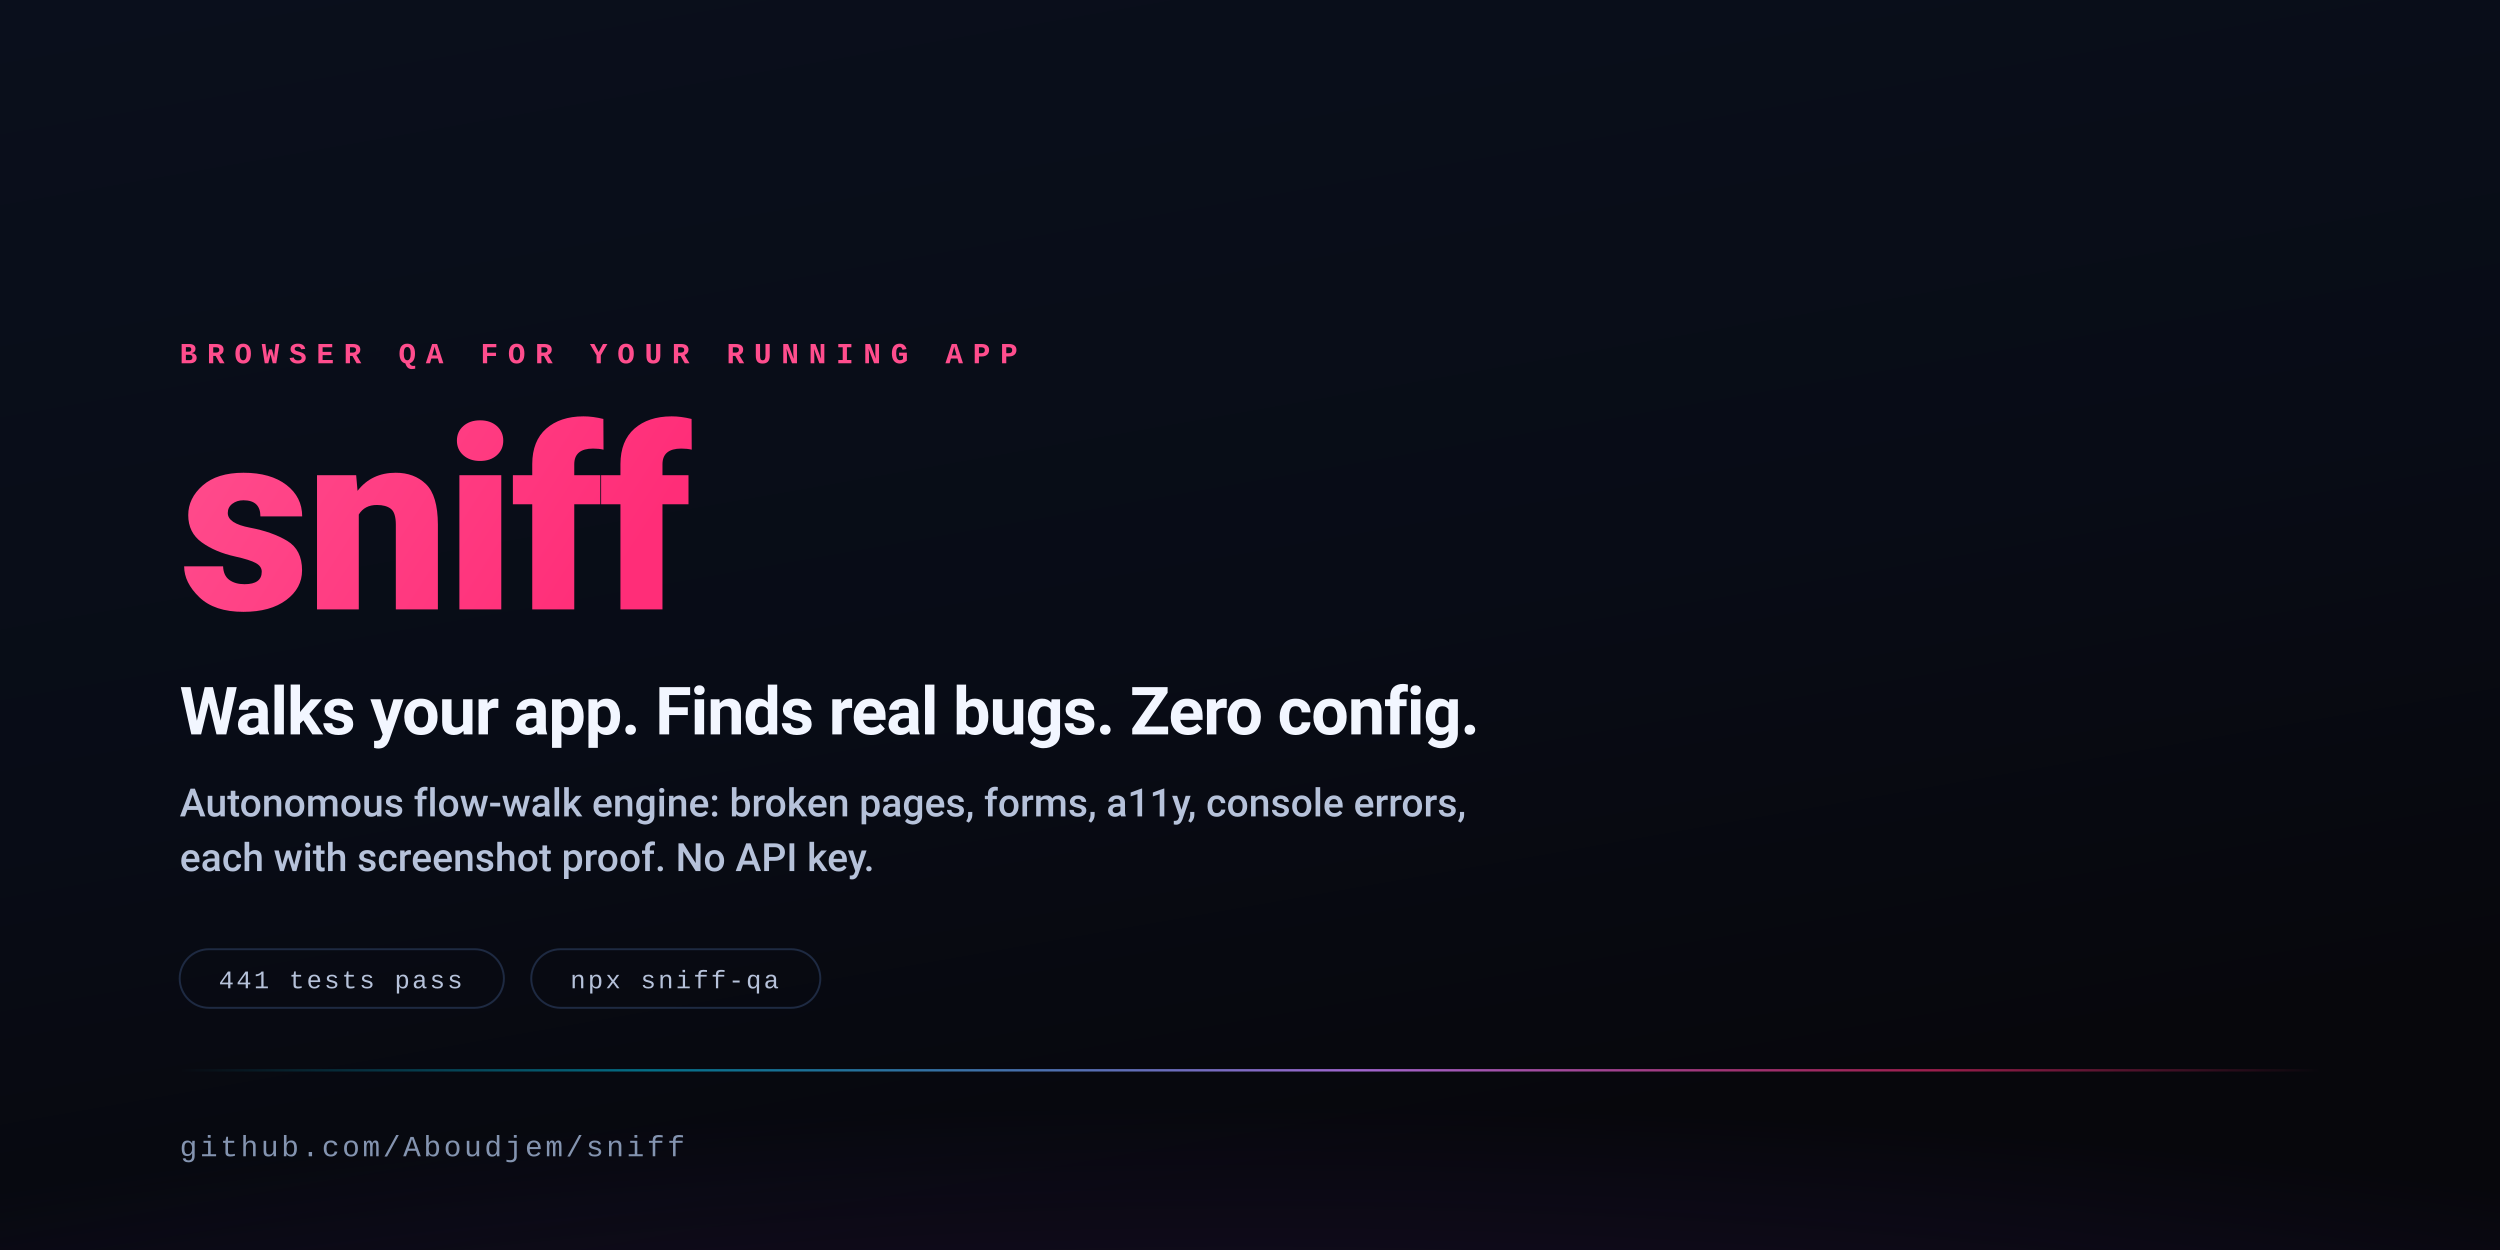
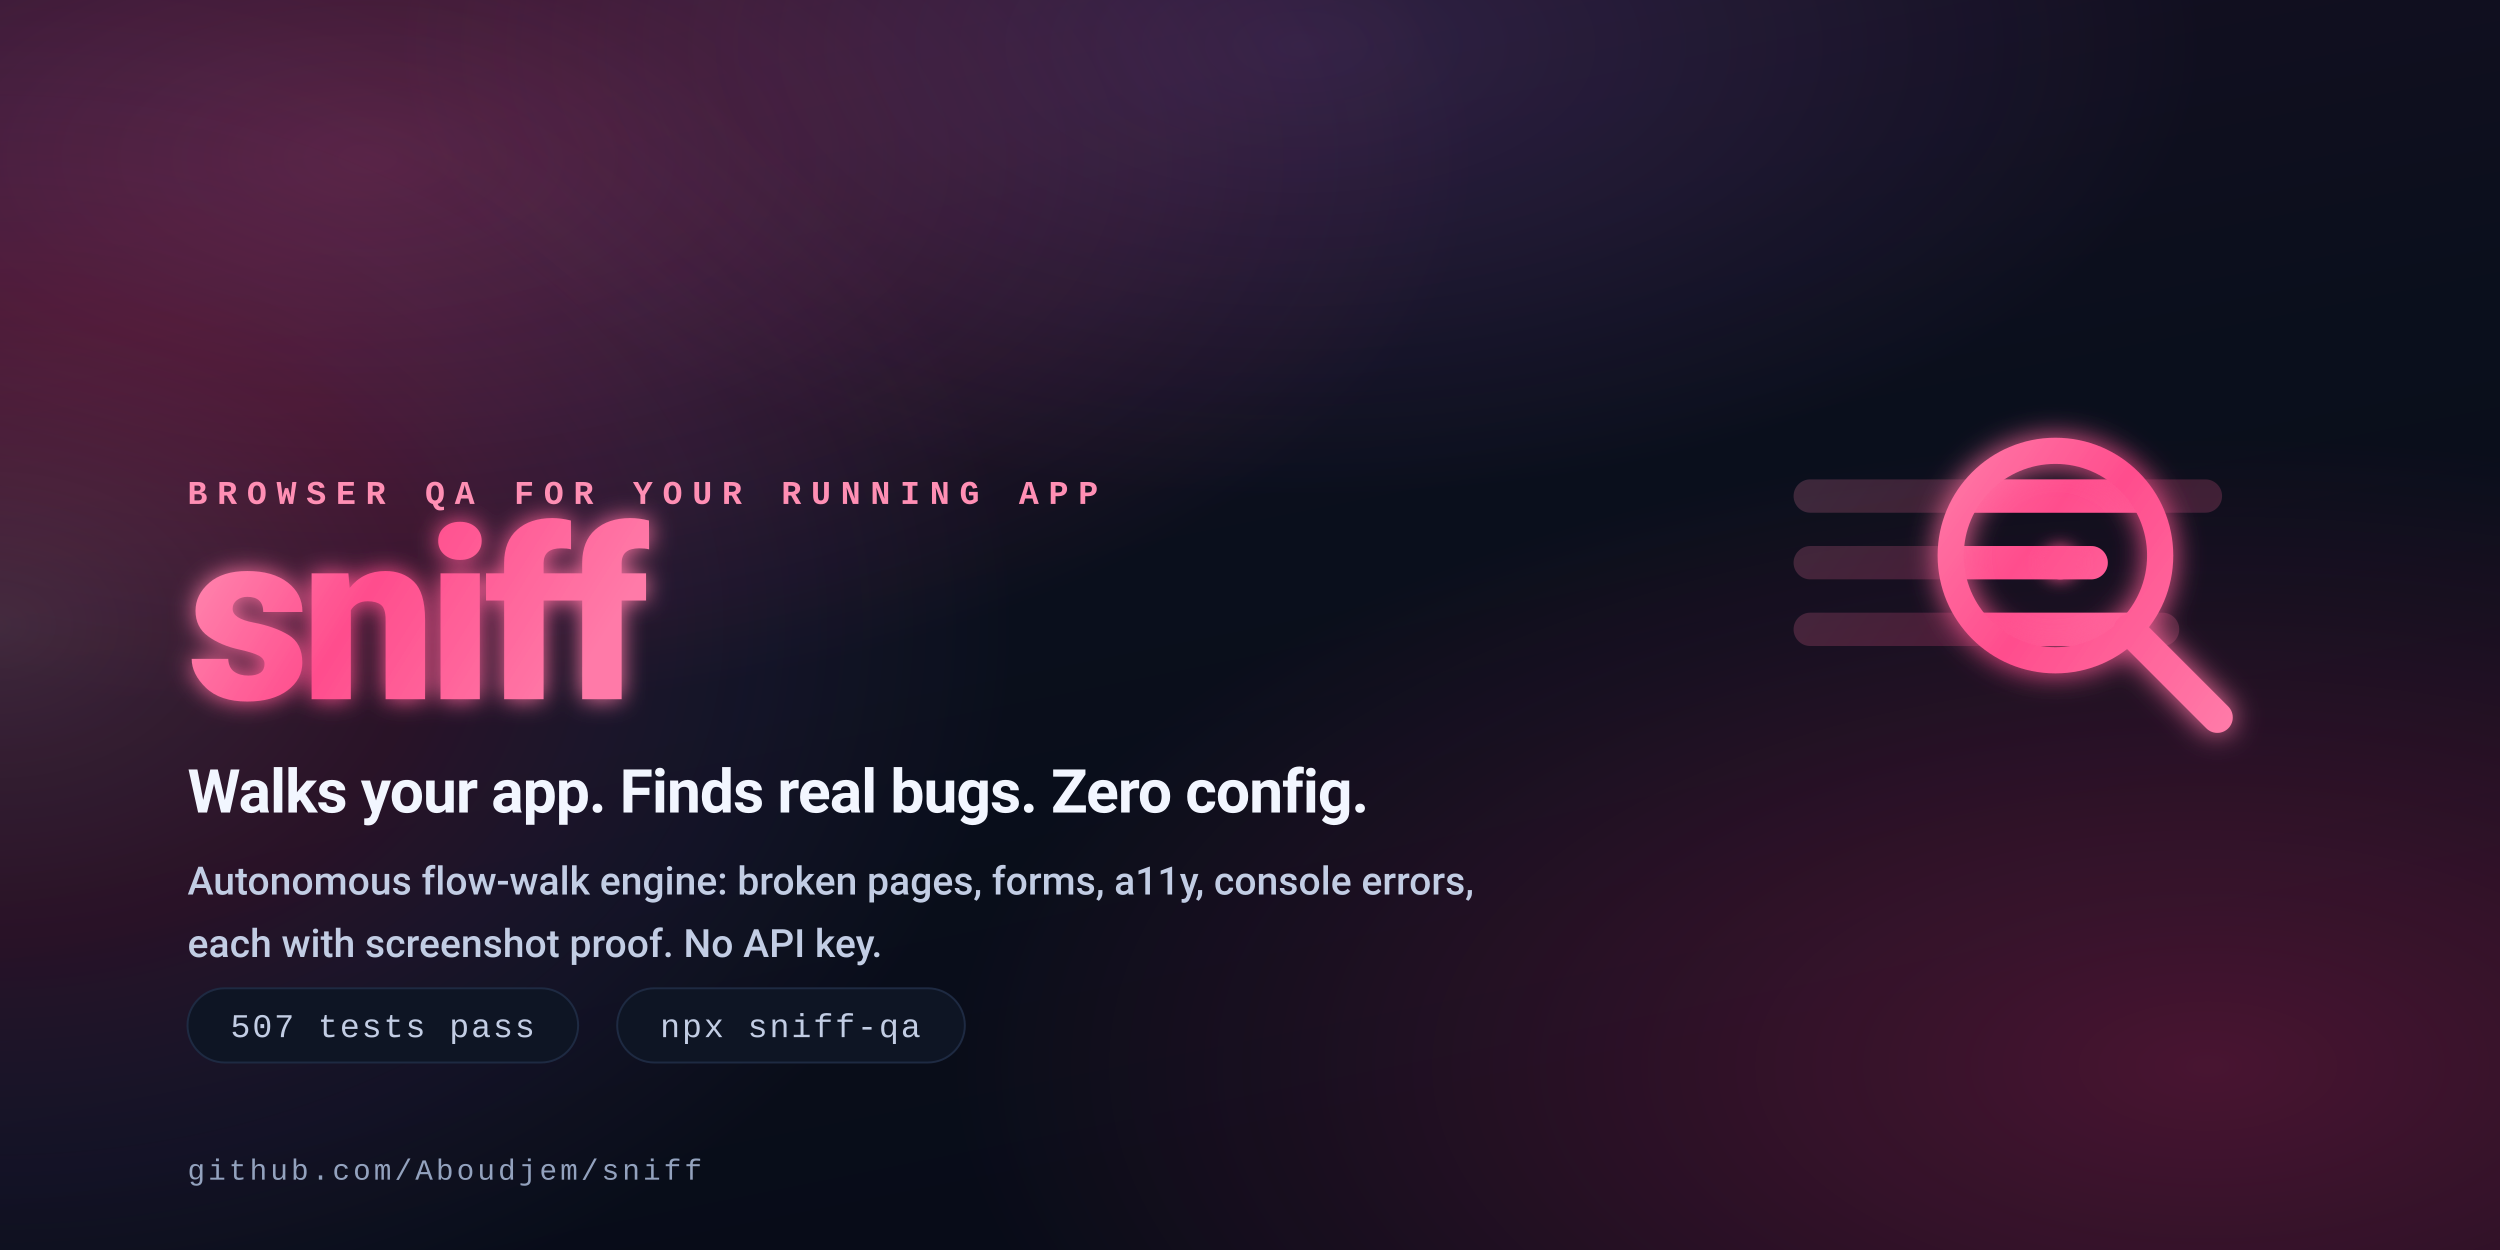
- <svg xmlns="http://www.w3.org/2000/svg" viewBox="0 0 1280 640" fill="none" role="img" aria-label="sniff: walks your app, finds real bugs, zero config">
+ <svg xmlns="http://www.w3.org/2000/svg" viewBox="0 0 1280 640" fill="none" role="img" aria-label="sniff: Walks your app. Finds real bugs. Zero config.">
  <defs>
-     <linearGradient id="ground" x1="0" y1="0" x2="0.35" y2="1">
-       <stop offset="0%" stop-color="#0A0F1C" />
-       <stop offset="60%" stop-color="#080C16" />
-       <stop offset="100%" stop-color="#07070C" />
+     <linearGradient id="sf-ground" x1="0" y1="0" x2="0.4" y2="1">
+       <stop offset="0%" stop-color="#1A1024" />
+       <stop offset="55%" stop-color="#0A0F1C" />
+       <stop offset="100%" stop-color="#080C18" />
    </linearGradient>
-     <radialGradient id="bloomg" cx="0.5" cy="1" r="0.75">
-       <stop offset="0%" stop-color="#FF2D78" stop-opacity="0.28" />
-       <stop offset="38%" stop-color="#7C3AED" stop-opacity="0.13" />
-       <stop offset="100%" stop-color="#7C3AED" stop-opacity="0" />
+     <radialGradient id="sf-bloomA" cx="0.15" cy="0.13" r="0.44">
+       <stop offset="0%" stop-color="#FF4D8D" stop-opacity="0.26" />
+       <stop offset="100%" stop-color="#FF4D8D" stop-opacity="0" />
    </radialGradient>
-     <linearGradient id="brand" x1="0" y1="0" x2="1" y2="0.25" gradientUnits="objectBoundingBox">
-       <stop offset="0%" stop-color="#FF4D8D" />
-       <stop offset="100%" stop-color="#FF2D78" />
+     <radialGradient id="sf-bloomB" cx="0.88" cy="0.85" r="0.50">
+       <stop offset="0%" stop-color="#FF2D78" stop-opacity="0.26" />
+       <stop offset="100%" stop-color="#FF2D78" stop-opacity="0" />
+     </radialGradient>
+     <radialGradient id="sf-bloomC" cx="0.52" cy="0.04" r="0.36">
+       <stop offset="0%" stop-color="#C77DFF" stop-opacity="0.16" />
+       <stop offset="100%" stop-color="#C77DFF" stop-opacity="0" />
+     </radialGradient>
+     <radialGradient id="sf-wash" cx="0.5" cy="0.5" r="0.5">
+       <stop offset="0%" stop-color="#FF8FB4" stop-opacity="0.20" />
+       <stop offset="42%" stop-color="#FF2D78" stop-opacity="0.124" />
+       <stop offset="76%" stop-color="#C77DFF" stop-opacity="0.046" />
+       <stop offset="100%" stop-color="#C77DFF" stop-opacity="0" />
+     </radialGradient>
+     <clipPath id="sf-frame">
+       <rect width="1280" height="640" />
+     </clipPath>
+     <linearGradient id="sf-ink" gradientUnits="userSpaceOnUse" x1="40" y1="88" x2="200" y2="200">
+       <stop class="sfk1" offset="0%" stop-color="#FF8FB4" />
+       <stop class="sfk2" offset="52%" stop-color="#FF4D8D" />
+       <stop class="sfk3" offset="100%" stop-color="#FF7AA8" />
    </linearGradient>
-     <linearGradient id="horizonline" gradientUnits="userSpaceOnUse" x1="92" y1="548" x2="1188" y2="548">
-       <stop offset="0%" stop-color="#00D4FF" stop-opacity="0" />
-       <stop offset="22%" stop-color="#00D4FF" stop-opacity="0.5" />
-       <stop offset="55%" stop-color="#C77DFF" stop-opacity="0.8" />
-       <stop offset="82%" stop-color="#FF2D78" stop-opacity="0.6" />
-       <stop offset="100%" stop-color="#FF2D78" stop-opacity="0" />
+     <filter id="sf-glow" x="-45%" y="-45%" width="190%" height="190%">
+       <feGaussianBlur stdDeviation="6.0" result="b" />
+       <feMerge>
+         <feMergeNode in="b" />
+         <feMergeNode in="SourceGraphic" />
+       </feMerge>
+     </filter>
+     <filter id="sf-glow-sm" x="-150%" y="-150%" width="400%" height="400%">
+       <feGaussianBlur stdDeviation="3.6" result="b" />
+       <feMerge>
+         <feMergeNode in="b" />
+         <feMergeNode in="SourceGraphic" />
+       </feMerge>
+     </filter>
+     <clipPath id="sf-lens" clipPathUnits="userSpaceOnUse">
+       <circle cx="128" cy="130" r="41" />
+     </clipPath>
+     <linearGradient id="sf-word" x1="0" y1="0" x2="1" y2="0.25">
+       <stop class="sfk1" offset="0%" stop-color="#FF8FB4" />
+       <stop class="sfk2" offset="46%" stop-color="#FF4D8D" />
+       <stop class="sfk3" offset="100%" stop-color="#FF7AA8" />
    </linearGradient>
+     <linearGradient id="sf-sheen" x1="0" y1="0" x2="1" y2="0">
+       <stop offset="0%" stop-color="#FFFFFF" stop-opacity="0" />
+       <stop offset="50%" stop-color="#FFFFFF" stop-opacity="0.62" />
+       <stop offset="100%" stop-color="#FFFFFF" stop-opacity="0" />
+     </linearGradient>
+     <clipPath id="sf-wordclip">
+       <text x="96" y="358" font-family="system-ui, -apple-system, 'Segoe UI', Roboto, 'Helvetica Neue', Arial, sans-serif" font-size="122" font-weight="800" letter-spacing="-4.3">sniff</text>
+     </clipPath>
  </defs>
  <style>
    .disp { font-family: system-ui, -apple-system, 'Segoe UI', Roboto, 'Helvetica Neue', Arial, sans-serif; }
    .mono { font-family: ui-monospace, SFMono-Regular, 'SF Mono', Menlo, Consolas, 'Liberation Mono', monospace; }
-     .eyebrow { font-size: 15px; font-weight: 600; letter-spacing: 5px; fill: #FF4D8D; }
-     .head { font-size: 34px; font-weight: 700; fill: #F2F6FF; letter-spacing: -0.5px; }
-     .sub  { font-size: 20px; font-weight: 500; fill: #B6C2DA; }
-     .chip { font-size: 13px; letter-spacing: 1.2px; fill: #B6C2DA; }
-     .foot { font-size: 15px; letter-spacing: 1.4px; fill: #8494B0; }
+     .eyebrow { font-size: 13px; font-weight: 600; letter-spacing: 4.5px; fill: #FF8FB4; }
+     .head    { font-size: 31px; font-weight: 700; fill: #F2F6FF; letter-spacing: -0.5px; }
+     .sub     { font-size: 20px; font-weight: 500; fill: #C2CDE4; }
+     .tag     { font-size: 15px; letter-spacing: 1.6px; fill: #93A2BE; }
+     .chip    { font-size: 11.5px; letter-spacing: 1.2px; fill: #C2CDE4; }
+     .chipbig { font-size: 17px; letter-spacing: 1px; fill: #C2CDE4; }
+     .tagsm { font-size: 12.5px; letter-spacing: 1.6px; fill: #93A2BE; }
+     .eyebrow { font-size: 17px; letter-spacing: 5px; }
+     @keyframes sf-breathe { 0%,100% { opacity:0.62; } 50% { opacity:1; } }
+     .sfbloom { animation: sf-breathe 11s ease-in-out infinite; }
+     @keyframes sf-sweep { 0% { transform: translateX(-360px); } 100% { transform: translateX(1640px); } }
+     .sfwash { animation: sf-sweep 19s cubic-bezier(.5,0,.5,1) infinite; }
+     @keyframes sf-sheen { 0% { transform: translateX(0); } 15%,100% { transform: translateX(561px); } }
+     .sfsheen { animation: sf-sheen 8.5s cubic-bezier(.4,0,.3,1) infinite; }
+     @keyframes sf-scan { 0%,100% { transform: translateX(-48px); } 50% { transform: translateX(48px); } }
+     @keyframes sf-scani { 0%,100% { transform: translateX(48px); } 50% { transform: translateX(-48px); } }
+     /* base transform parks the lens over the flagged row, so the resting frame is the
+        "found it" state rather than an arbitrary point of the sweep */
+     .sfscan  { transform: translateX(20px);  animation: sf-scan 7s ease-in-out infinite; }
+     .sfscani { transform: translateX(-20px); animation: sf-scani 7s ease-in-out infinite; }
+     @keyframes sf-flare { 0%,100% { opacity: 0.45; } 50% { opacity: 1; } }
+     .sfflare { animation: sf-flare 3.5s ease-in-out infinite; }
+     @keyframes sf-k1 { 0%,100% { stop-color:#FF8FB4; } 50% { stop-color:#FF4D8D; } }
+     @keyframes sf-k2 { 0%,100% { stop-color:#FF4D8D; } 50% { stop-color:#FF7AA8; } }
+     @keyframes sf-k3 { 0%,100% { stop-color:#FF7AA8; } 50% { stop-color:#FF8FB4; } }
+     .sfk1 { animation: sf-k1 14s ease-in-out infinite; }
+     .sfk2 { animation: sf-k2 14s ease-in-out infinite; }
+     .sfk3 { animation: sf-k3 14s ease-in-out infinite; }
+     @media (prefers-reduced-motion: reduce) { * { animation: none !important; } }
  </style>
-   <rect width="1280" height="640" fill="url(#ground)" />
-   <ellipse cx="640" cy="650" rx="760" ry="170" fill="url(#bloomg)" />
-   <text class="mono eyebrow" x="92" y="186">BROWSER QA FOR YOUR RUNNING APP</text>
-   <text class="disp" x="92" y="312" font-size="130" font-weight="800" letter-spacing="-2" fill="url(#brand)">sniff</text>
-   <text class="disp head" x="92" y="376">Walks your app. Finds real bugs. Zero config.</text>
-   <text class="disp sub" x="92" y="418">Autonomous flow-walk engine: broken pages, forms, a11y, console errors,</text>
-   <text class="disp sub" x="92" y="446">each with screenshot proof. No API key.</text>
-   <g>
-     <rect x="92" y="486" width="166" height="30" rx="15" fill="none" stroke="#1E2A42" stroke-width="1" />
-     <rect x="272" y="486" width="148" height="30" rx="15" fill="none" stroke="#1E2A42" stroke-width="1" />
-     <text class="mono chip" x="112" y="506">441 tests pass</text>
-     <text class="mono chip" x="292" y="506">npx sniff-qa</text>
+   <rect width="1280" height="640" fill="url(#sf-ground)" />
+   <g class="sfbloom">
+     <rect width="1280" height="640" fill="url(#sf-bloomA)" />
+     <rect width="1280" height="640" fill="url(#sf-bloomB)" />
+     <rect width="1280" height="640" fill="url(#sf-bloomC)" />
  </g>
-   <line x1="92" y1="548" x2="1188" y2="548" stroke="url(#horizonline)" stroke-width="1.25" />
-   <text class="mono foot" x="92" y="592">github.com/Aboudjem/sniff</text>
+   <g clip-path="url(#sf-frame)">
+     <g transform="translate(0,320)">
+       <ellipse class="sfwash" cx="0" cy="0" rx="520" ry="380" fill="url(#sf-wash)" />
+     </g>
+   </g>
+   <g transform="translate(872,126) scale(1.2188)">
+     <g opacity="0.20" fill="url(#sf-ink)">
+       <rect x="38" y="98" width="180" height="14" rx="7" />
+       <rect x="38" y="126" width="132" height="14" rx="7" />
+       <rect x="38" y="154" width="162" height="14" rx="7" />
+       <circle cx="150" cy="133" r="7" />
+     </g>
+     <g class="sfscan">
+       <g clip-path="url(#sf-lens)">
+         <g class="sfscani" fill="url(#sf-ink)">
+           <rect x="38" y="98" width="180" height="14" rx="7" />
+           <rect x="38" y="126" width="132" height="14" rx="7" />
+           <rect x="38" y="154" width="162" height="14" rx="7" />
+         </g>
+       </g>
+     </g>
+     <g class="sfflare" filter="url(#sf-glow-sm)" fill="url(#sf-ink)">
+       <circle cx="150" cy="133" r="7" />
+     </g>
+     <g class="sfscan">
+       <g filter="url(#sf-glow)">
+         <line x1="159" y1="161" x2="196" y2="198" stroke="url(#sf-ink)" stroke-width="13" stroke-linecap="round" />
+         <circle cx="128" cy="130" r="44" fill="none" stroke="url(#sf-ink)" stroke-width="11" />
+       </g>
+     </g>
+   </g>
+   <g filter="url(#sf-glow)">
+     <text class="disp" x="96" y="358" font-size="122" font-weight="800" letter-spacing="-4.3" fill="url(#sf-word)">sniff</text>
+   </g>
+   <g clip-path="url(#sf-wordclip)">
+     <g transform="skewX(-18)">
+       <rect class="sfsheen" x="-38" y="236" width="56" height="165" fill="url(#sf-sheen)" opacity="0.45" />
+     </g>
+   </g>
+   <text class="mono eyebrow" x="96" y="258">BROWSER QA FOR YOUR RUNNING APP</text>
+   <text class="disp head" x="96" y="416">Walks your app. Finds real bugs. Zero config.</text>
+   <text class="disp sub" x="96" y="458">Autonomous flow-walk engine: broken pages, forms, a11y, console errors,</text>
+   <text class="disp sub" x="96" y="490">each with screenshot proof. No API key.</text>
+   <g transform="translate(0,506)">
+     <rect x="96" y="0" width="200" height="38" rx="19" fill="#0E1524" stroke="#1E2A42" stroke-width="1" />
+     <text class="mono chipbig" x="118" y="25">507 tests pass</text>
+     <rect x="316" y="0" width="178" height="38" rx="19" fill="#0E1524" stroke="#1E2A42" stroke-width="1" />
+     <text class="mono chipbig" x="338" y="25">npx sniff-qa</text>
+   </g>
+   <text class="mono tag" x="96" y="604">github.com/Aboudjem/sniff</text>
</svg>
